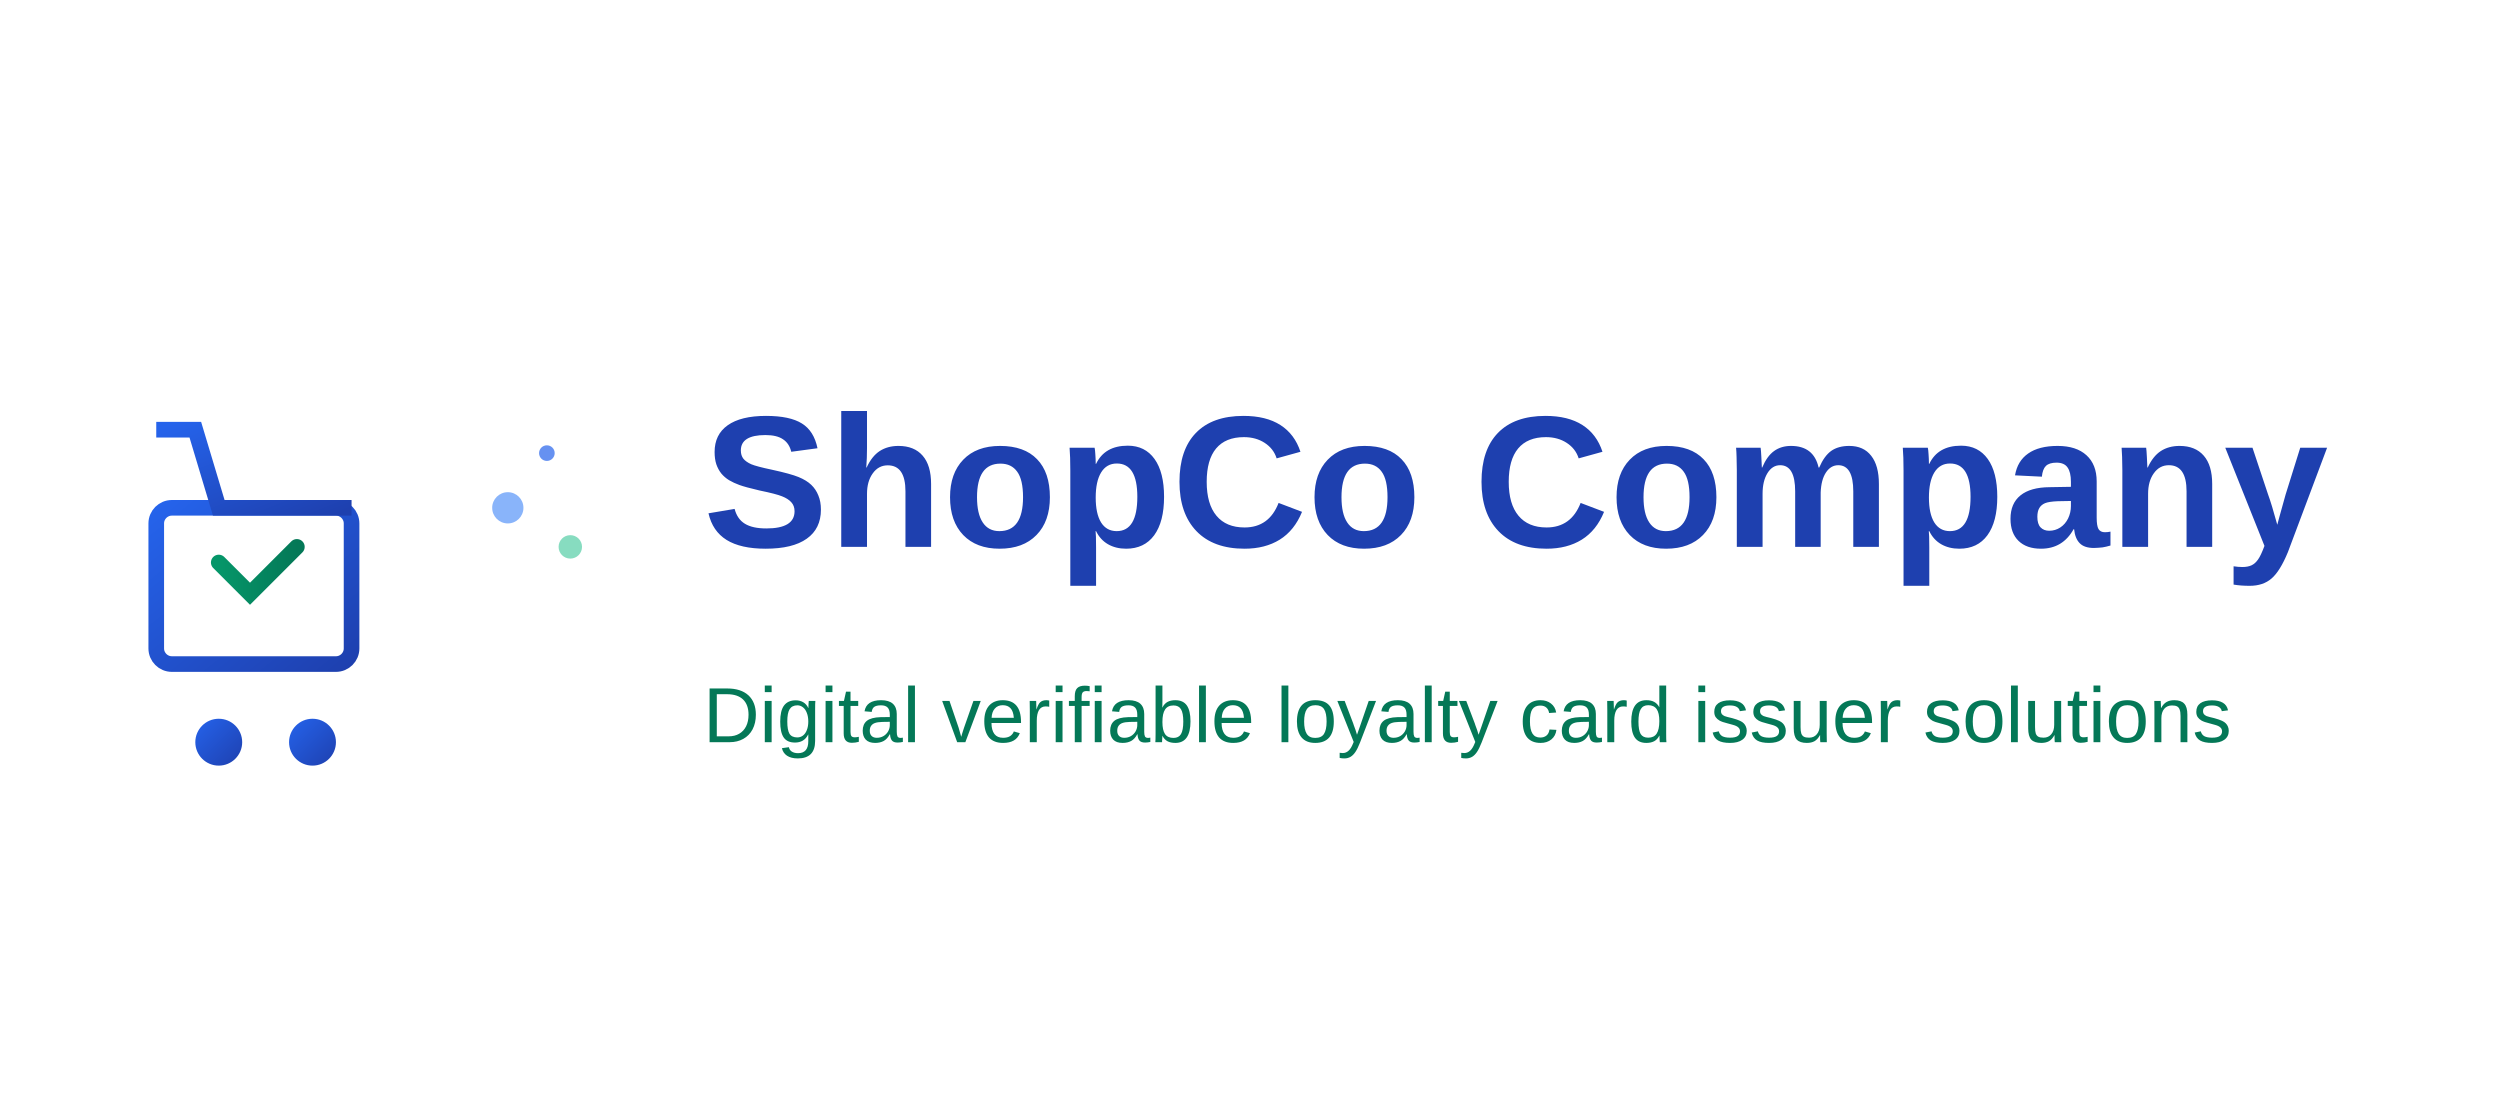
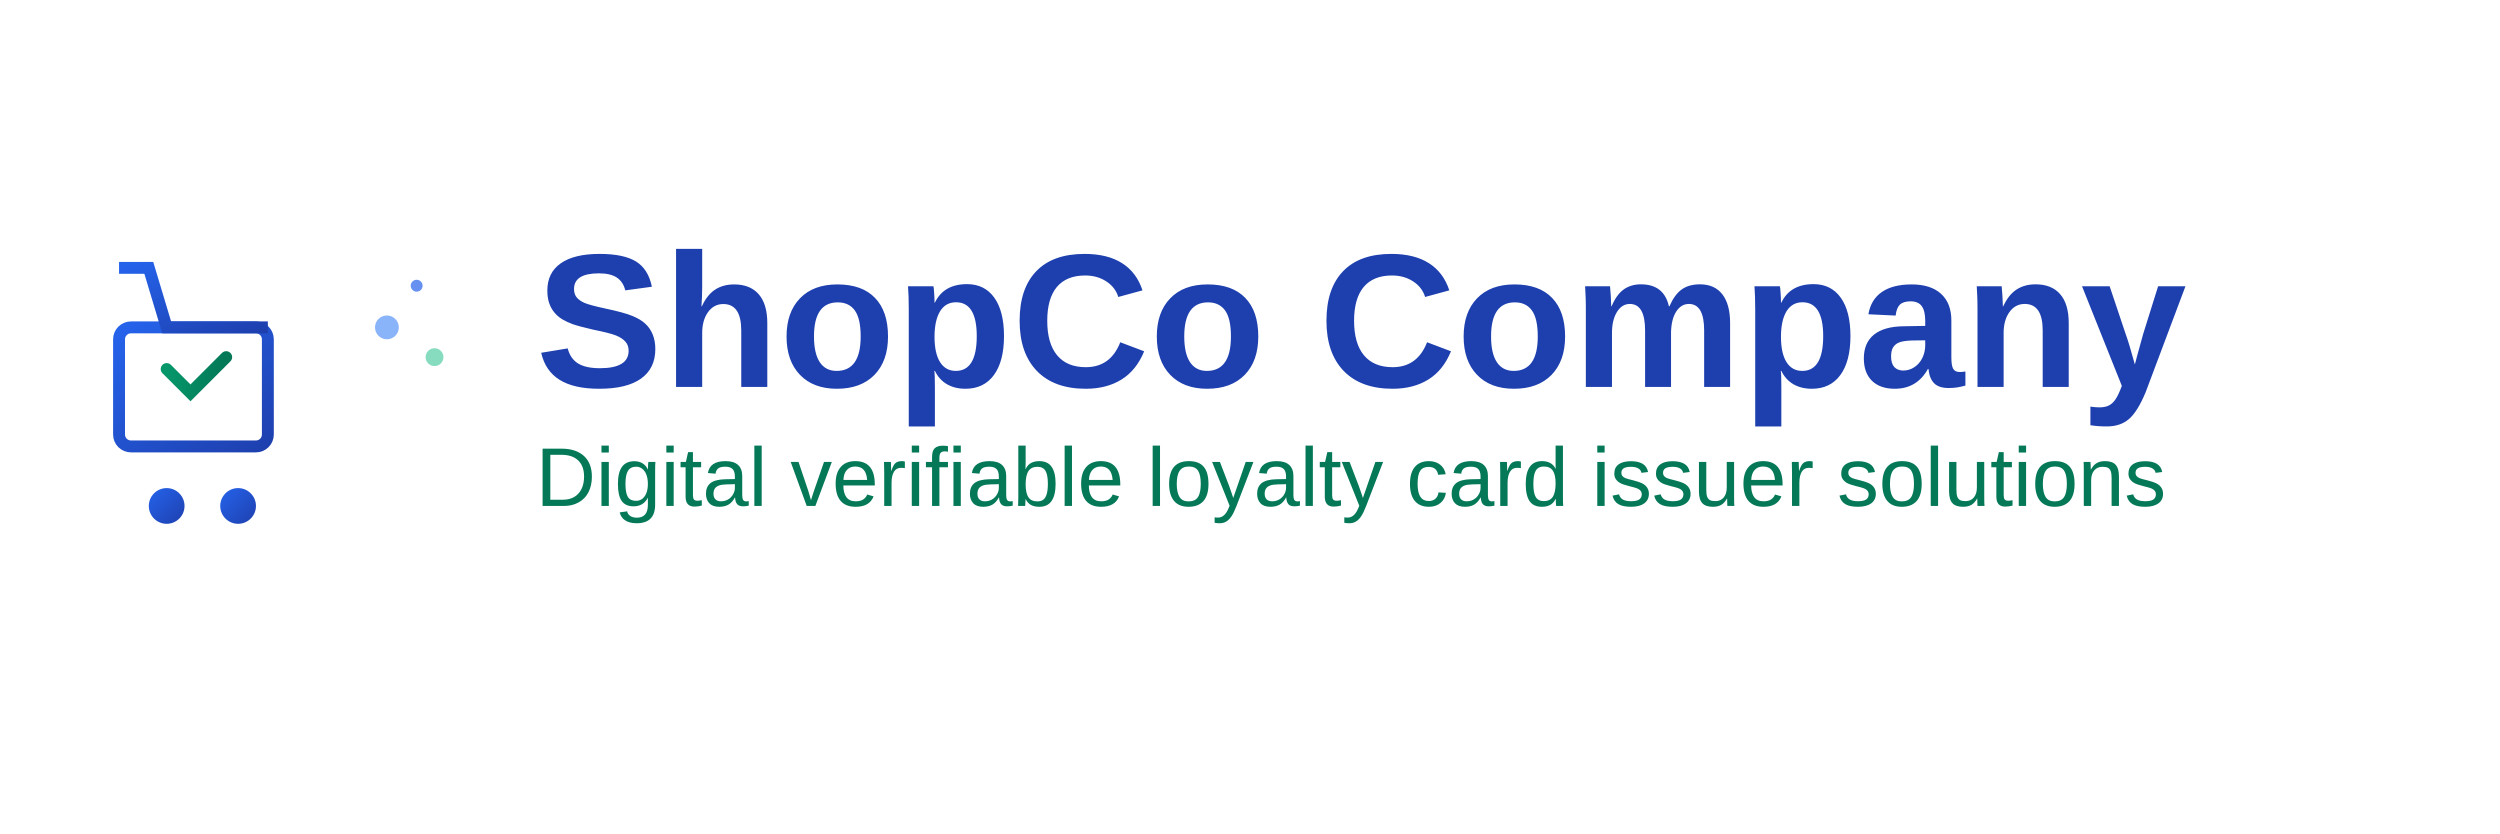
- <svg xmlns="http://www.w3.org/2000/svg" viewBox="0 0 320 140">
+ <svg xmlns="http://www.w3.org/2000/svg" viewBox="0 0 420 140">
  <defs>
    <linearGradient id="logoGradient" x1="0%" y1="0%" x2="100%" y2="100%">
      <stop offset="0%" style="stop-color:#2563eb;stop-opacity:1" />
      <stop offset="100%" style="stop-color:#1e40af;stop-opacity:1" />
    </linearGradient>
    <linearGradient id="accentGradient" x1="0%" y1="0%" x2="100%" y2="0%">
      <stop offset="0%" style="stop-color:#059669;stop-opacity:1" />
      <stop offset="100%" style="stop-color:#047857;stop-opacity:1" />
    </linearGradient>
    <linearGradient id="bgGradient" x1="0%" y1="0%" x2="100%" y2="100%">
      <stop offset="0%" style="stop-color:#f0f9ff;stop-opacity:1" />
      <stop offset="100%" style="stop-color:#e0f2fe;stop-opacity:1" />
    </linearGradient>
  </defs>
-   <g transform="translate(20, 50)">
+   <g transform="translate(20, 40)">
    <rect x="0" y="15" width="25" height="20" rx="2" fill="none" stroke="url(#logoGradient)" stroke-width="2" />
    <circle cx="8" cy="45" r="3" fill="url(#logoGradient)" />
    <circle cx="20" cy="45" r="3" fill="url(#logoGradient)" />
    <path d="M0 5 L5 5 L8 15 L25 15" fill="none" stroke="url(#logoGradient)" stroke-width="2" />
    <path d="M8 22 L12 26 L18 20" fill="none" stroke="url(#accentGradient)" stroke-width="2" stroke-linecap="round" />
  </g>
-   <circle cx="65" cy="65" r="2" fill="#3b82f6" opacity="0.6" />
-   <circle cx="73" cy="70" r="1.5" fill="#10b981" opacity="0.5" />
-   <circle cx="70" cy="58" r="1" fill="#2563eb" opacity="0.7" />
-   <text x="90" y="70" font-family="Arial, sans-serif" font-size="24" font-weight="bold" fill="#1e40af">
+   <circle cx="65" cy="55" r="2" fill="#3b82f6" opacity="0.6" />
+   <circle cx="73" cy="60" r="1.5" fill="#10b981" opacity="0.5" />
+   <circle cx="70" cy="48" r="1" fill="#2563eb" opacity="0.7" />
+   <text x="90" y="65" font-family="Arial, sans-serif" font-size="32" font-weight="bold" fill="#1e40af">
    ShopCo Company
  </text>
-   <text x="90" y="95" font-family="Arial, sans-serif" font-size="10" fill="#047857">
+   <text x="90" y="85" font-family="Arial, sans-serif" font-size="14" fill="#047857">
    Digital verifiable loyalty card issuer solutions
  </text>
-   <line x1="90" y1="105" x2="300" y2="105" stroke="url(#accentGradient)" stroke-width="2" opacity="0.6" />
+   <line x1="90" y1="95" x2="400" y2="95" stroke="url(#accentGradient)" stroke-width="2" opacity="0.6" />
</svg>
